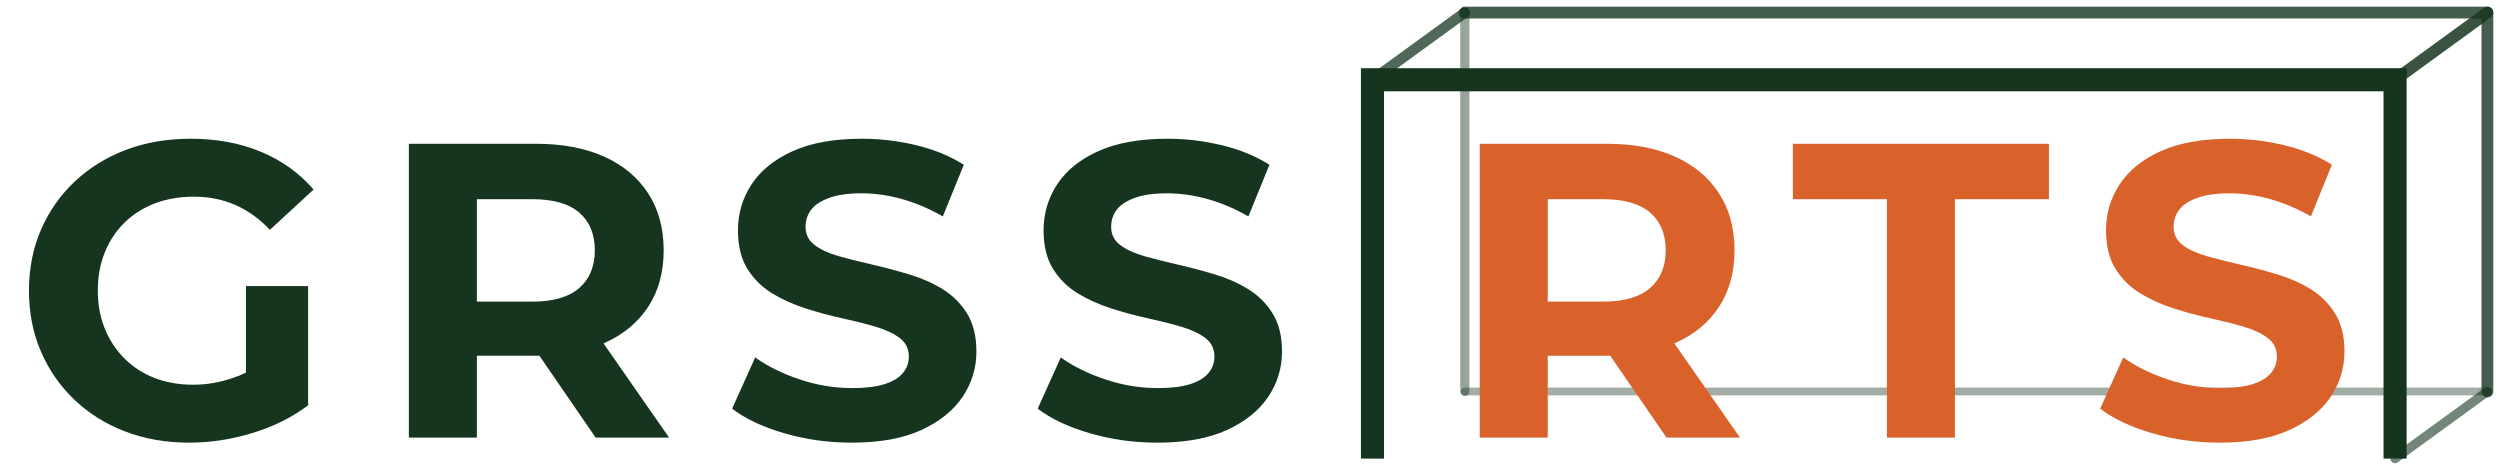
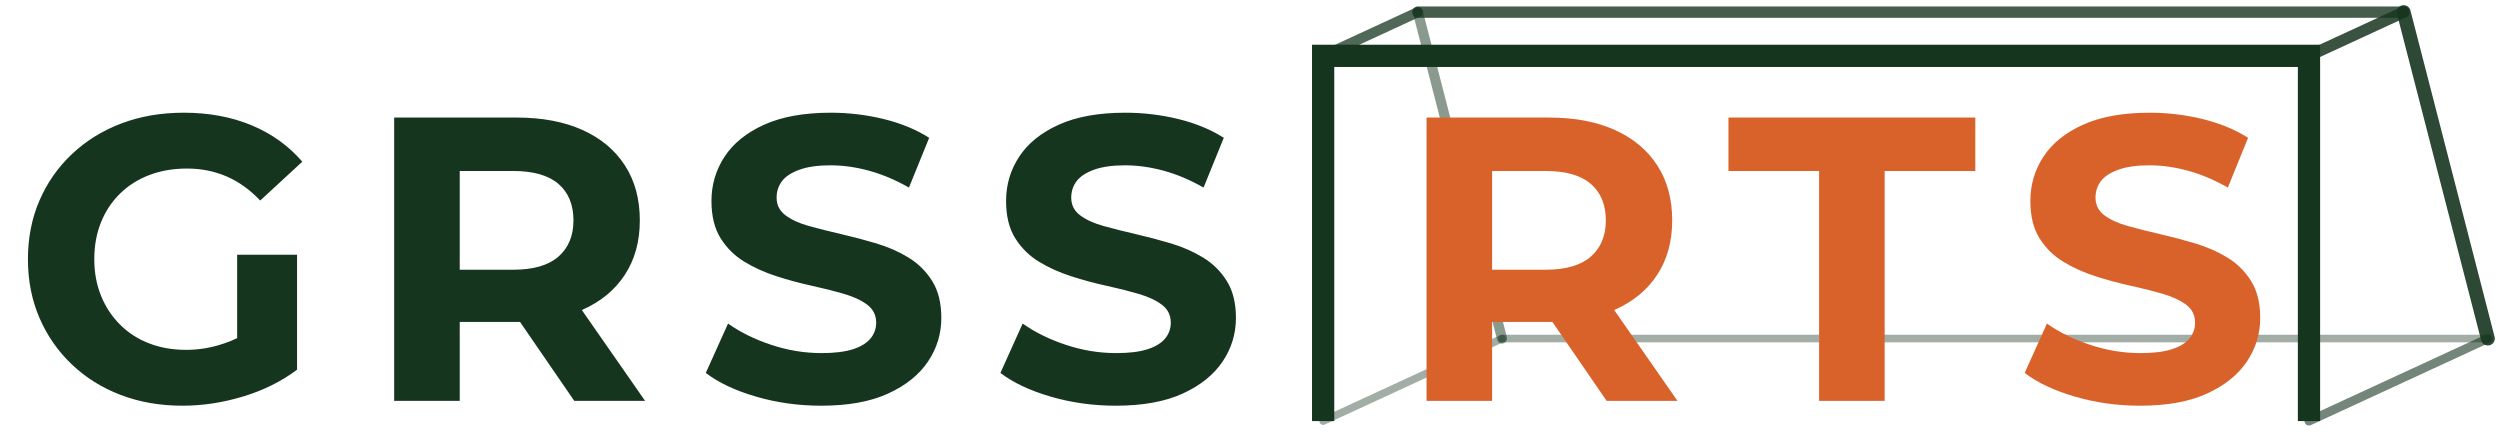
- <svg xmlns="http://www.w3.org/2000/svg" viewBox="-3 -4.25 595.55 112.25" role="img" aria-label="GRSS | RTS">
+ <svg xmlns="http://www.w3.org/2000/svg" viewBox="-3 0.95 617.75 107.05" role="img" aria-label="GRSS | RTS">
  <path d="M42.10 101.20L42.10 101.20Q33.80 101.20 26.85 98.55Q19.90 95.90 14.75 91Q9.60 86.10 6.75 79.50Q3.90 72.90 3.90 65Q3.90 57.10 6.75 50.50Q9.60 43.90 14.80 39Q20 34.10 27 31.45Q34 28.80 42.40 28.80L42.40 28.80Q51.70 28.80 59.15 31.90Q66.60 35 71.70 40.90L71.70 40.90L61.30 50.50Q57.50 46.50 53 44.55Q48.50 42.60 43.20 42.60L43.20 42.60Q38.10 42.60 33.90 44.20Q29.70 45.80 26.65 48.80Q23.60 51.80 21.95 55.90Q20.30 60 20.30 65L20.30 65Q20.30 69.90 21.95 74Q23.60 78.10 26.65 81.15Q29.70 84.20 33.85 85.80Q38 87.40 43 87.40L43 87.40Q47.80 87.40 52.40 85.80L52.40 85.80Q54 85.30 55.60 84.50L55.60 84.50L55.60 63.90L70.40 63.90L70.40 92.30Q64.70 96.60 57.15 98.90Q49.60 101.20 42.10 101.20ZM110.60 100L94.40 100L94.40 30L124.70 30Q134.10 30 140.90 33.05Q147.70 36.10 151.40 41.80Q155.10 47.50 155.10 55.40L155.10 55.40Q155.10 63.20 151.40 68.85Q147.70 74.50 140.90 77.50L140.90 77.50Q140.80 77.50 140.80 77.60L140.80 77.60L156.40 100L138.90 100L125.50 80.50Q125.10 80.50 124.70 80.50L124.70 80.50L110.60 80.50L110.60 100ZM110.60 43.20L110.60 67.60L123.80 67.60Q131.30 67.60 135 64.35Q138.70 61.10 138.70 55.40L138.70 55.40Q138.70 49.60 135 46.40Q131.30 43.20 123.80 43.20L123.80 43.20L110.60 43.20ZM199.90 101.20L199.90 101.20Q191.50 101.20 183.80 98.95Q176.10 96.70 171.40 93.10L171.40 93.10L176.90 80.90Q181.40 84.10 187.55 86.15Q193.70 88.20 200.00 88.20L200.00 88.20Q204.80 88.20 207.75 87.25Q210.70 86.30 212.10 84.60Q213.50 82.90 213.50 80.70L213.50 80.70Q213.50 77.90 211.30 76.25Q209.10 74.60 205.50 73.55Q201.90 72.50 197.55 71.55Q193.20 70.60 188.85 69.20Q184.50 67.80 180.90 65.60Q177.30 63.40 175.05 59.80Q172.80 56.20 172.80 50.60L172.80 50.60Q172.80 44.60 176.05 39.65Q179.30 34.70 185.85 31.75Q192.40 28.80 202.30 28.80L202.30 28.80Q208.90 28.80 215.30 30.35Q221.70 31.90 226.60 35L226.60 35L221.60 47.30Q216.70 44.50 211.80 43.15Q206.90 41.80 202.20 41.80L202.20 41.80Q197.50 41.80 194.50 42.90Q191.50 44 190.20 45.75Q188.90 47.50 188.90 49.80L188.90 49.80Q188.90 52.50 191.10 54.15Q193.30 55.80 196.90 56.80Q200.50 57.80 204.85 58.80Q209.20 59.80 213.55 61.10Q217.90 62.40 221.50 64.60Q225.10 66.80 227.35 70.40Q229.60 74 229.60 79.50L229.60 79.50Q229.60 85.40 226.30 90.30Q223.00 95.20 216.45 98.20Q209.90 101.20 199.90 101.20ZM272.70 101.20L272.70 101.20Q264.30 101.20 256.60 98.95Q248.90 96.70 244.20 93.10L244.20 93.10L249.70 80.90Q254.20 84.10 260.35 86.15Q266.50 88.20 272.80 88.20L272.80 88.20Q277.60 88.20 280.55 87.25Q283.50 86.30 284.90 84.60Q286.30 82.90 286.30 80.70L286.30 80.70Q286.30 77.90 284.10 76.25Q281.90 74.60 278.30 73.55Q274.70 72.50 270.35 71.55Q266.00 70.60 261.65 69.20Q257.30 67.80 253.70 65.60Q250.10 63.40 247.85 59.80Q245.60 56.20 245.60 50.60L245.60 50.60Q245.60 44.60 248.85 39.65Q252.10 34.70 258.65 31.75Q265.20 28.80 275.10 28.80L275.10 28.80Q281.70 28.80 288.10 30.35Q294.50 31.90 299.40 35L299.40 35L294.40 47.30Q289.50 44.50 284.60 43.15Q279.70 41.80 275.00 41.80L275.00 41.80Q270.30 41.80 267.30 42.90Q264.30 44 263.00 45.75Q261.70 47.50 261.70 49.80L261.70 49.80Q261.70 52.50 263.90 54.15Q266.10 55.80 269.70 56.80Q273.30 57.80 277.65 58.80Q282.00 59.80 286.35 61.10Q290.70 62.40 294.30 64.60Q297.90 66.80 300.15 70.40Q302.40 74 302.40 79.50L302.40 79.50Q302.40 85.40 299.10 90.30Q295.80 95.20 289.25 98.20Q282.70 101.20 272.70 101.20Z" fill="#16351f" />
-   <path d="M345.95 -1.25L589.55 -1.25M589.55 -1.25L589.55 89" fill="none" stroke="#16351f" stroke-width="2.81" stroke-linecap="round" opacity="0.8" />
-   <path d="M345.95 -1.25L345.95 89" fill="none" stroke="#16351f" stroke-width="2.19" stroke-linecap="round" opacity="0.45" />
-   <path d="M323.95 14.75L345.95 -1.25" fill="none" stroke="#16351f" stroke-width="2.5" stroke-linecap="round" opacity="0.75" />
-   <path d="M567.55 14.75L589.55 -1.25" fill="none" stroke="#16351f" stroke-width="2.81" stroke-linecap="round" opacity="0.85" />
-   <path d="M567.55 105L589.55 89" fill="none" stroke="#16351f" stroke-width="2.19" stroke-linecap="round" opacity="0.6" />
-   <path d="M345.95 89L589.55 89" fill="none" stroke="#16351f" stroke-width="1.88" stroke-linecap="round" opacity="0.4" />
+   <path d="M347.35 3.95L590.95 3.95" fill="none" stroke="#16351f" stroke-width="2.81" stroke-linecap="round" opacity="0.8" />
+   <path d="M323.95 14.75L347.35 3.95" fill="none" stroke="#16351f" stroke-width="2.5" stroke-linecap="round" opacity="0.75" />
+   <path d="M567.55 14.75L590.95 3.95" fill="none" stroke="#16351f" stroke-width="2.81" stroke-linecap="round" opacity="0.85" />
+   <path d="M590.95 3.95L611.75 84.6" fill="none" stroke="#16351f" stroke-width="3.44" stroke-linecap="round" opacity="0.9" />
+   <path d="M347.35 3.95L368.15 84.6" fill="none" stroke="#16351f" stroke-width="2.5" stroke-linecap="round" opacity="0.5" />
+   <path d="M567.55 105L611.75 84.6" fill="none" stroke="#16351f" stroke-width="2.19" stroke-linecap="round" opacity="0.6" />
+   <path d="M323.95 105L368.15 84.6" fill="none" stroke="#16351f" stroke-width="1.88" stroke-linecap="round" opacity="0.4" />
+   <path d="M368.15 84.6L611.75 84.6" fill="none" stroke="#16351f" stroke-width="1.88" stroke-linecap="round" opacity="0.4" />
  <path d="M323.95 105V14.75H567.55V105" fill="none" stroke="#16351f" stroke-width="5.5" stroke-linecap="butt" stroke-linejoin="miter" />
  <path d="M365.70 100L349.50 100L349.50 30L379.80 30Q389.20 30 396.00 33.05Q402.80 36.10 406.50 41.80Q410.20 47.50 410.20 55.40L410.20 55.40Q410.20 63.20 406.50 68.85Q402.80 74.50 396.00 77.50L396.00 77.50Q395.90 77.50 395.90 77.60L395.90 77.60L411.50 100L394.00 100L380.60 80.50Q380.20 80.50 379.80 80.50L379.80 80.50L365.70 80.50L365.70 100ZM365.70 43.20L365.70 67.60L378.90 67.60Q386.40 67.60 390.10 64.35Q393.80 61.10 393.80 55.40L393.80 55.40Q393.80 49.60 390.10 46.40Q386.40 43.20 378.90 43.20L378.90 43.20L365.70 43.20ZM462.70 100L446.50 100L446.50 43.20L424.10 43.20L424.10 30L485.10 30L485.10 43.20L462.70 43.20L462.70 100ZM525.80 101.20L525.80 101.20Q517.40 101.20 509.70 98.95Q502.00 96.70 497.30 93.10L497.30 93.10L502.80 80.90Q507.30 84.10 513.45 86.15Q519.60 88.20 525.90 88.20L525.90 88.20Q530.70 88.20 533.65 87.25Q536.60 86.30 538 84.60Q539.40 82.90 539.40 80.70L539.40 80.70Q539.40 77.90 537.20 76.25Q535 74.60 531.40 73.55Q527.80 72.50 523.45 71.55Q519.10 70.60 514.75 69.20Q510.40 67.80 506.80 65.60Q503.20 63.40 500.95 59.80Q498.70 56.20 498.70 50.60L498.70 50.60Q498.70 44.60 501.95 39.65Q505.20 34.70 511.75 31.75Q518.30 28.80 528.20 28.80L528.20 28.80Q534.80 28.80 541.20 30.35Q547.60 31.90 552.50 35L552.50 35L547.50 47.30Q542.60 44.50 537.70 43.15Q532.80 41.80 528.10 41.80L528.10 41.80Q523.40 41.80 520.40 42.90Q517.40 44 516.10 45.75Q514.80 47.50 514.80 49.80L514.80 49.80Q514.80 52.50 517 54.15Q519.20 55.80 522.80 56.80Q526.40 57.80 530.75 58.80Q535.10 59.80 539.45 61.10Q543.80 62.40 547.40 64.60Q551 66.80 553.25 70.40Q555.50 74 555.50 79.50L555.50 79.50Q555.50 85.40 552.20 90.30Q548.90 95.20 542.35 98.20Q535.80 101.20 525.80 101.20Z" fill="#d9622b" />
</svg>
